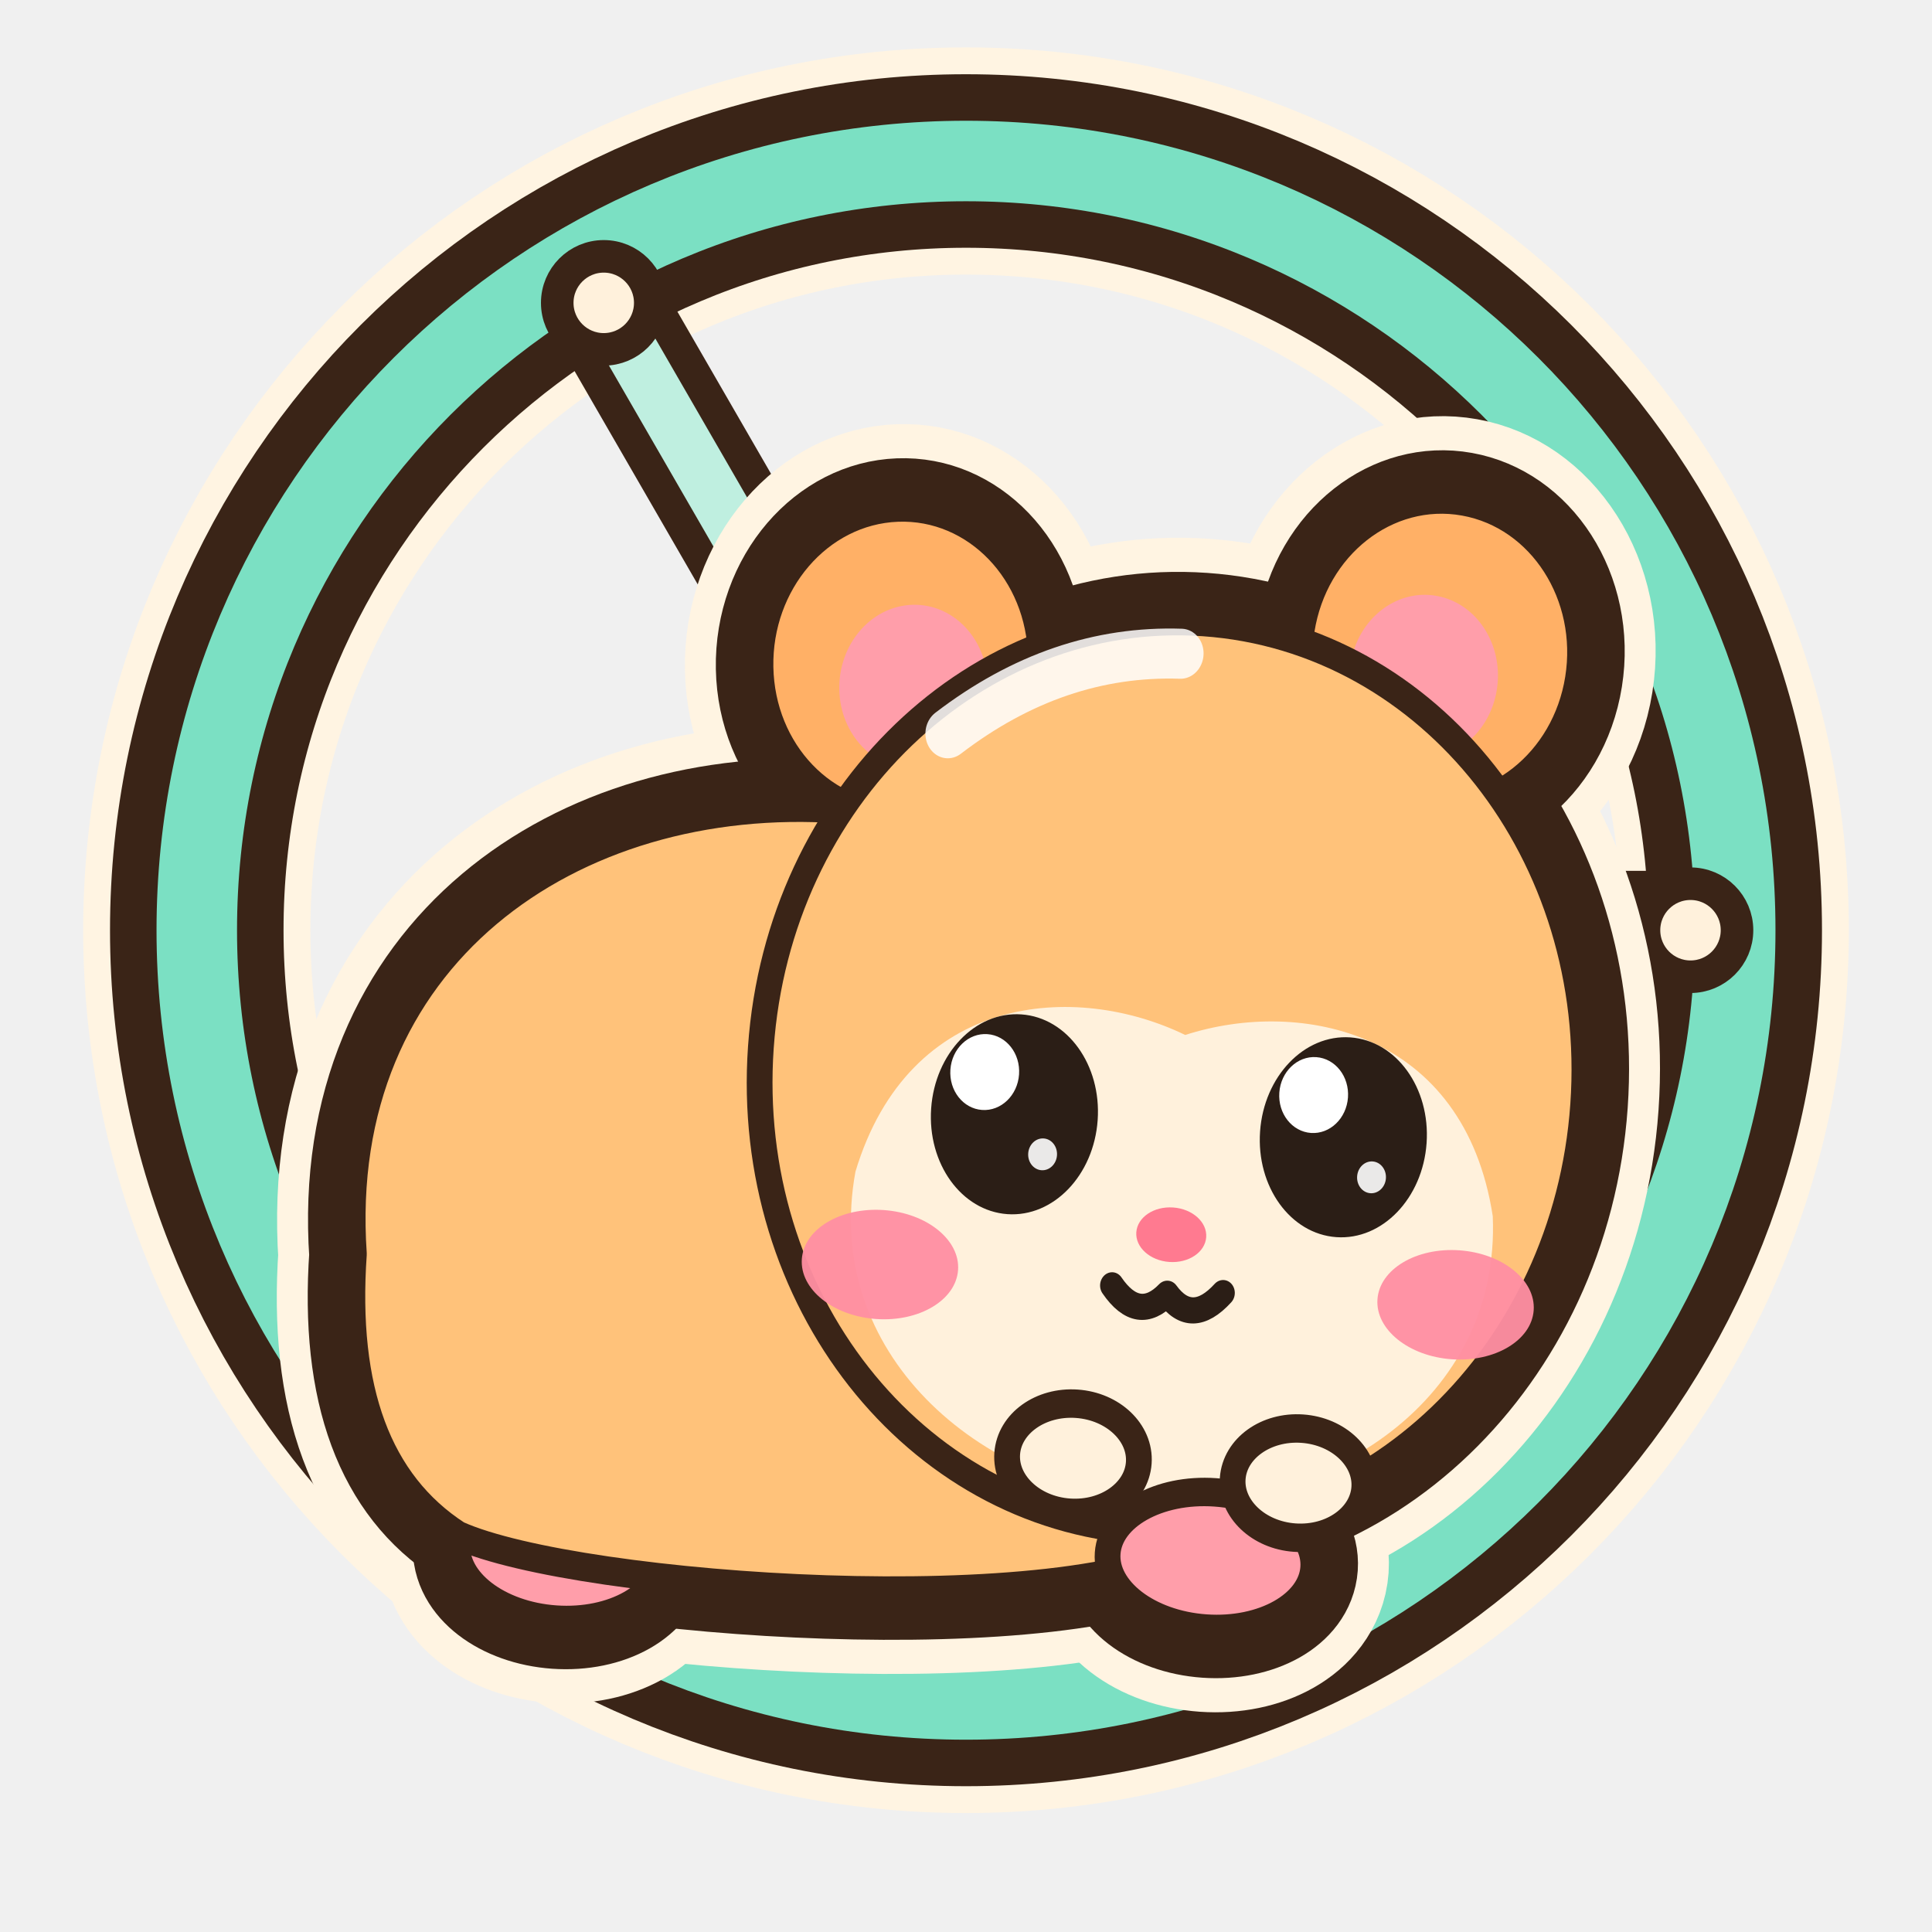
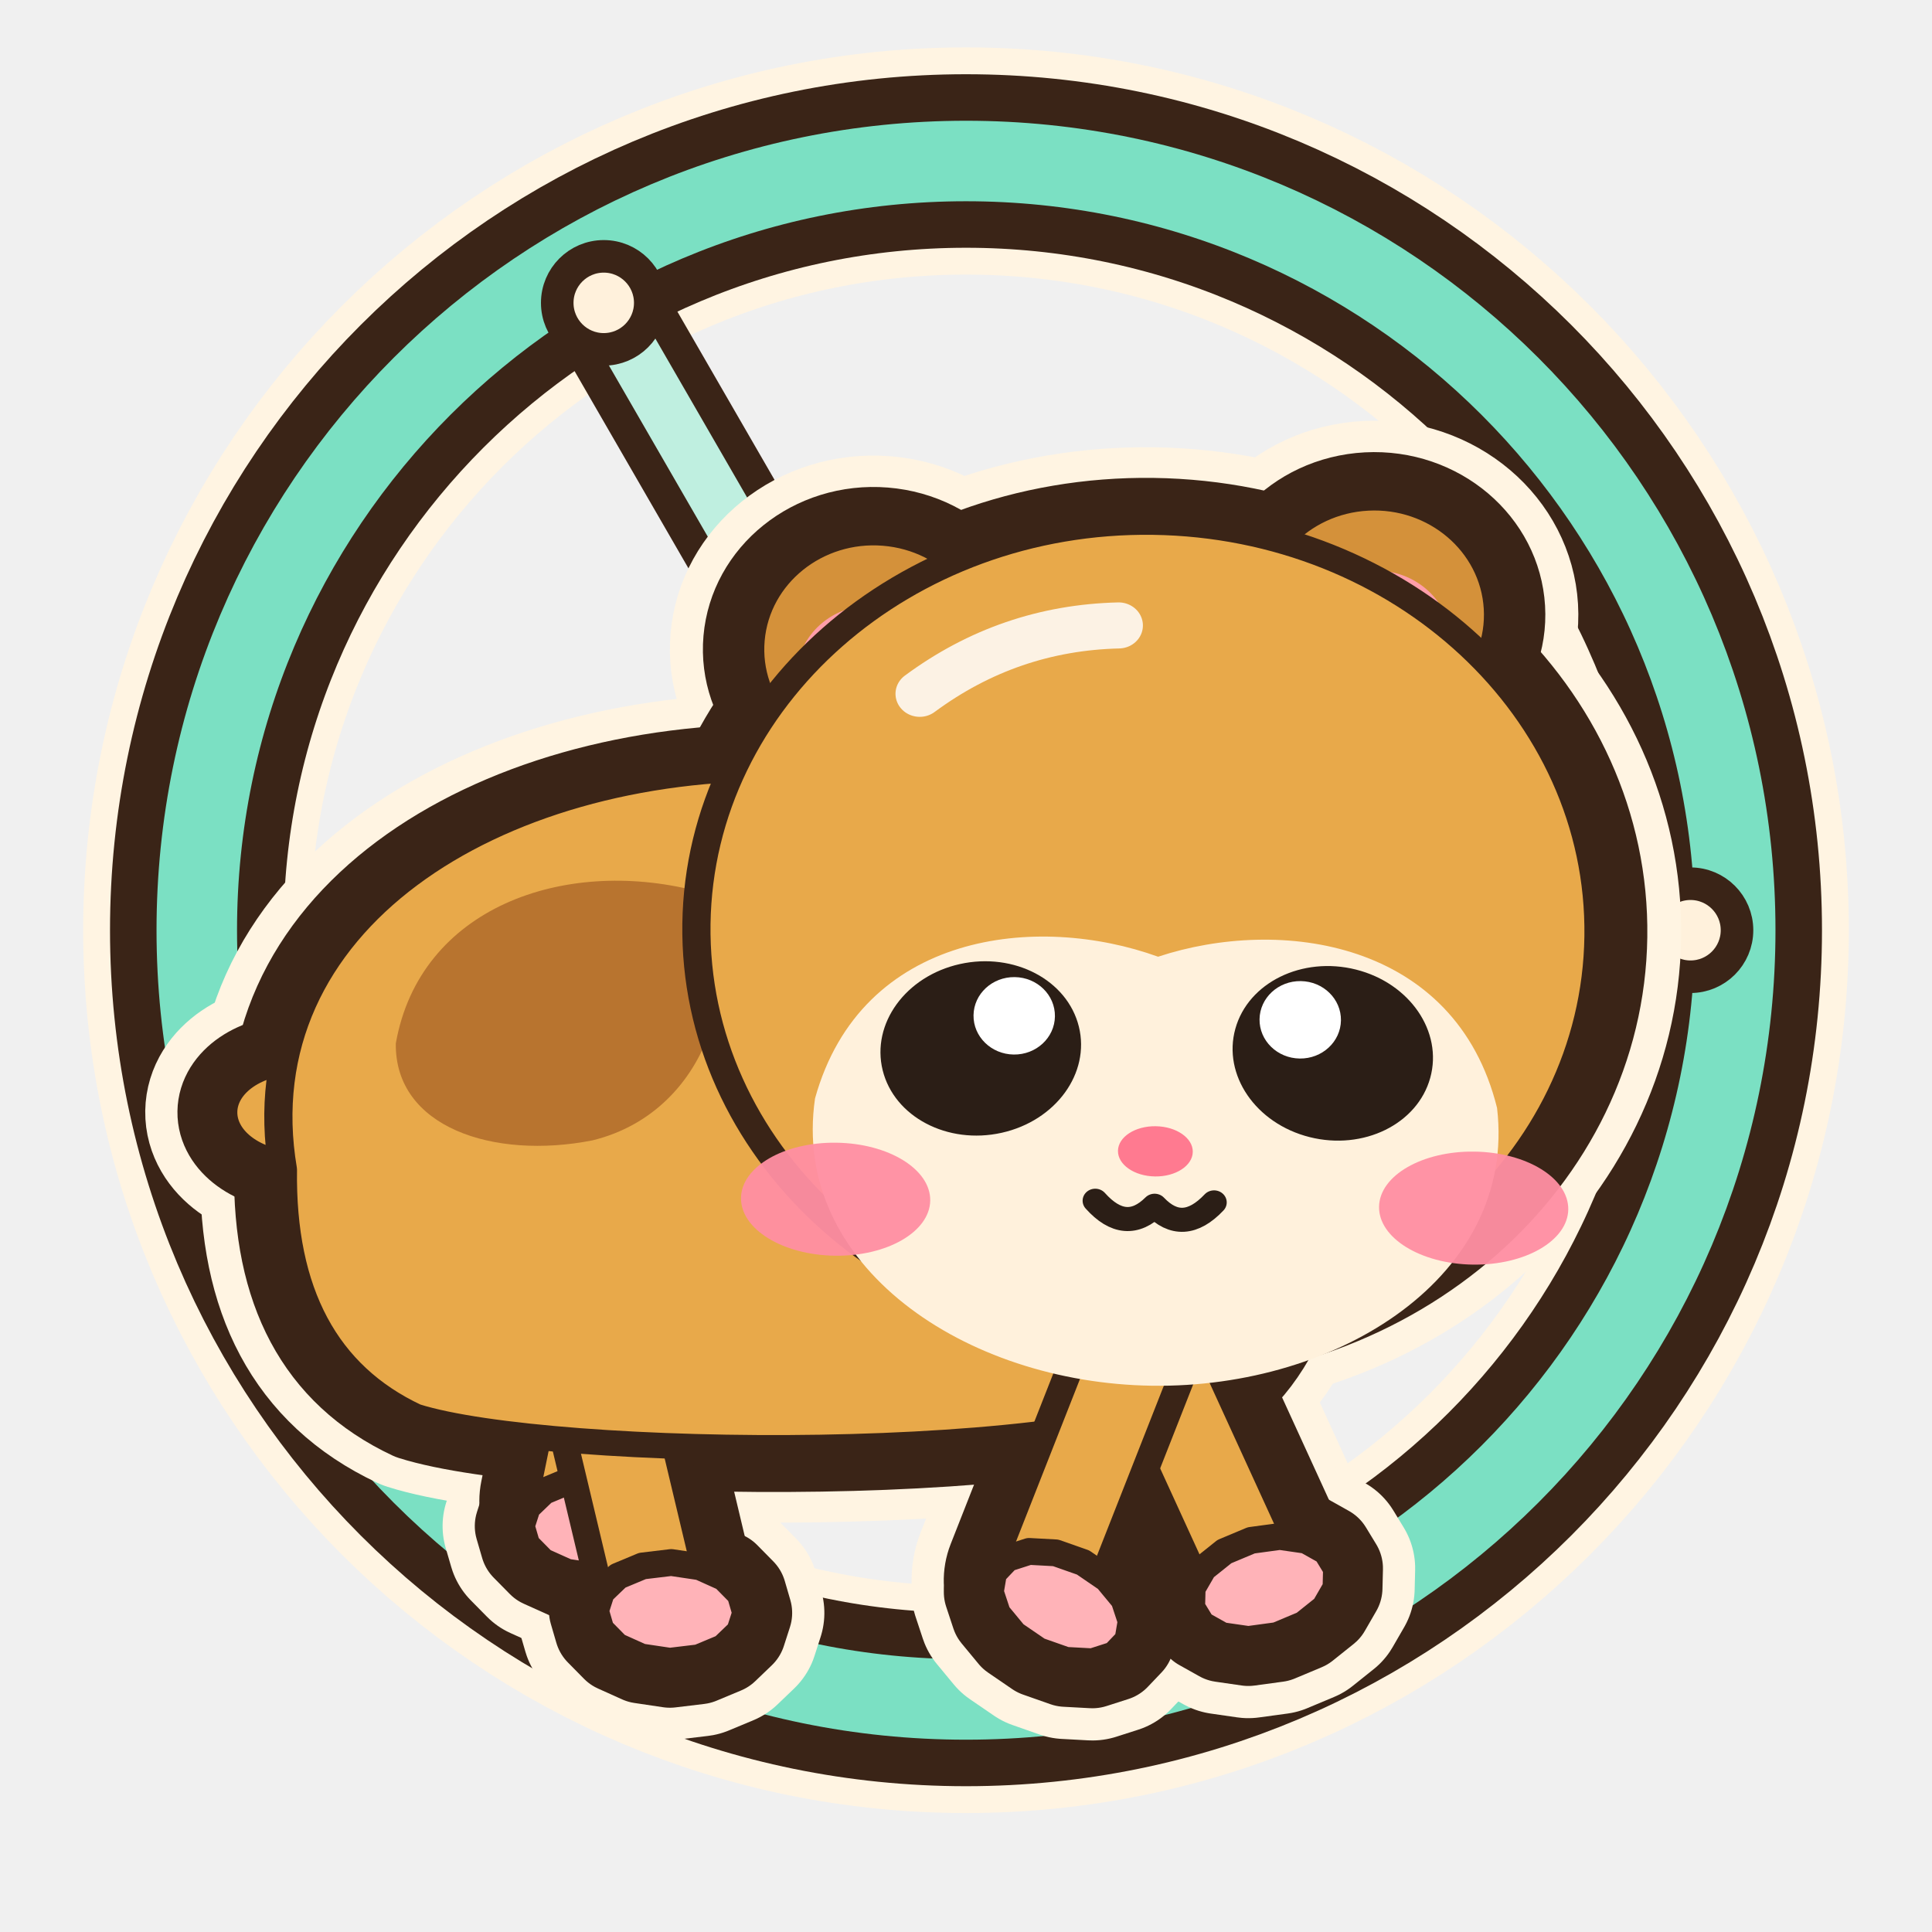
<svg xmlns="http://www.w3.org/2000/svg" viewBox="0 0 108 108" width="108" height="108">
  <g id="wheel">
    <circle cx="54" cy="52" r="43" fill="none" stroke="#FFF4E2" stroke-width="12.7" />
    <circle cx="54" cy="52" r="43" fill="none" stroke="#3A2417" stroke-width="9.7" />
    <line x1="54" y1="52" x2="94.50" y2="52.00" stroke="#3A2417" stroke-width="6.64" stroke-linecap="round" />
    <line x1="54" y1="52" x2="33.75" y2="87.07" stroke="#3A2417" stroke-width="6.64" stroke-linecap="round" />
    <line x1="54" y1="52" x2="33.75" y2="16.93" stroke="#3A2417" stroke-width="6.64" stroke-linecap="round" />
    <circle cx="54" cy="52" r="43" fill="none" stroke="#7BE0C3" stroke-width="4.5" />
    <line x1="54" y1="52" x2="94.50" y2="52.00" stroke="#BFEFE0" stroke-width="3" stroke-linecap="round" />
    <line x1="54" y1="52" x2="33.75" y2="87.07" stroke="#BFEFE0" stroke-width="3" stroke-linecap="round" />
    <line x1="54" y1="52" x2="33.75" y2="16.93" stroke="#BFEFE0" stroke-width="3" stroke-linecap="round" />
    <circle cx="54" cy="52" r="4.6" fill="#FFF1DC" stroke="#3A2417" stroke-width="2.08" />
    <circle cx="94.50" cy="52.00" r="2.6" fill="#FFF1DC" stroke="#3A2417" stroke-width="1.82" />
    <circle cx="33.75" cy="87.07" r="2.6" fill="#FFF1DC" stroke="#3A2417" stroke-width="1.82" />
    <circle cx="33.75" cy="16.93" r="2.6" fill="#FFF1DC" stroke="#3A2417" stroke-width="1.82" />
  </g>
-   <g id="hamster" transform="translate(60 89.50) rotate(4.00) scale(1.152 1.272) translate(-60 -89)">
+   <g id="hamster" transform="translate(60 90.90) rotate(0.80) scale(1.200 1.200) translate(-60 -89)">
    <g id="border">
-       <circle cx="49" cy="47.5" r="6.8" fill="#FFF4E2" stroke="#FFF4E2" stroke-width="7.33" stroke-linejoin="round" transform="translate(0.00 0.84) rotate(-5.60 49 53)" />
-       <circle cx="74" cy="45.5" r="6.8" fill="#FFF4E2" stroke="#FFF4E2" stroke-width="7.33" stroke-linejoin="round" transform="translate(0.00 0.84) rotate(5.60 74 51)" />
-       <ellipse cx="41" cy="88.4" rx="5" ry="3" fill="#FFF4E2" stroke="#FFF4E2" stroke-width="7.33" stroke-linejoin="round" transform="translate(-6.00 0.00)" />
-       <path d="M24 76 C22 63 33 55 46 55 L60 56 C70 60 72 80 66 86 C60 90 36 90 30 88 C26 86 24 82 24 76 Z" fill="#FFF4E2" stroke="#FFF4E2" stroke-width="7.33" stroke-linejoin="round" />
-       <circle cx="63" cy="64" r="20" fill="#FFF4E2" stroke="#FFF4E2" stroke-width="7.33" stroke-linejoin="round" transform="translate(0.00 0.84) translate(0.00 0.84)" />
-       <ellipse cx="60" cy="88.4" rx="5" ry="3" fill="#FFF4E2" stroke="#FFF4E2" stroke-width="7.33" stroke-linejoin="round" transform="translate(6.50 -1.60)" />
+       <ellipse cx="23.5" cy="70" rx="3.4" ry="2.4" fill="#FFF4E2" stroke="#FFF4E2" stroke-width="7.33" stroke-linejoin="round" transform="translate(0.00 -2.20) translate(0.00 -2.20)" />
+       <path d="M35.54 77.33 L34.46 83.03 A2.5 2.5 0 0 0 39.38 83.97 L40.46 78.27 A2.5 2.5 0 0 0 35.54 77.33 Z" fill="#FFF4E2" stroke="#FFF4E2" stroke-width="7.33" stroke-linejoin="round" />
+       <path d="M41.22 84.70 L40.95 85.58 L40.19 86.33 L39.06 86.82 L37.72 87.00 L36.38 86.82 L35.25 86.33 L34.49 85.58 L34.22 84.70 L34.49 83.82 L35.25 83.07 L36.38 82.58 L37.72 82.40 L39.06 82.58 L40.19 83.07 L40.95 83.82 Z" fill="#FFF4E2" stroke="#FFF4E2" stroke-width="7.33" stroke-linejoin="round" />
+       <path d="M35.58 78.41 L38.01 88.01 A2.5 2.5 0 0 0 42.85 86.79 L40.42 77.19 A2.5 2.5 0 0 0 35.58 78.41 Z" fill="#FFF4E2" stroke="#FFF4E2" stroke-width="7.33" stroke-linejoin="round" />
+       <path d="M44.73 88.60 L44.46 89.48 L43.70 90.23 L42.57 90.72 L41.23 90.90 L39.89 90.72 L38.76 90.23 L38.00 89.48 L37.73 88.60 L38.00 87.72 L38.76 86.97 L39.89 86.48 L41.23 86.30 L42.57 86.48 L43.70 86.97 L44.46 87.72 Z" fill="#FFF4E2" stroke="#FFF4E2" stroke-width="7.33" stroke-linejoin="round" />
+       <circle cx="50" cy="45.5" r="5.6" fill="#FFF4E2" stroke="#FFF4E2" stroke-width="7.33" stroke-linejoin="round" transform="translate(0.00 -2.76) translate(63 81.00) rotate(0.00) scale(1.025 0.975) translate(-63 -81) rotate(4.00 50 51)" />
+       <circle cx="73.5" cy="43.5" r="5.6" fill="#FFF4E2" stroke="#FFF4E2" stroke-width="7.33" stroke-linejoin="round" transform="translate(0.00 -2.76) translate(63 81.00) rotate(0.00) scale(1.025 0.975) translate(-63 -81) rotate(-4.00 73.5 49)" />
+       <path d="M24 72 C22 60 33 52 46 52 L60 53 C70 57 72 76 66 82 C60 86 36 86 30 84 C26 82 24 78 24 72 Z" fill="#FFF4E2" stroke="#FFF4E2" stroke-width="7.33" stroke-linejoin="round" transform="translate(0.00 -2.20) translate(46 84.00) rotate(0.00) scale(1.025 0.975) translate(-46 -84) translate(0.00 -2.20) translate(46 84.00) rotate(0.00) scale(1.025 0.975) translate(-46 -84)" />
+       <path d="M60.74 76.31 L65.80 86.97 A2.5 2.5 0 0 0 70.32 84.83 L65.26 74.17 A2.5 2.5 0 0 0 60.74 76.31 Z" fill="#FFF4E2" stroke="#FFF4E2" stroke-width="7.33" stroke-linejoin="round" />
+       <path d="M72.22 86.14 L72.21 87.05 L71.69 87.98 L70.73 88.77 L69.49 89.31 L68.16 89.51 L66.93 89.35 L65.99 88.84 L65.50 88.06 L65.51 87.15 L66.03 86.22 L66.99 85.43 L68.23 84.89 L69.56 84.69 L70.79 84.85 L71.73 85.36 Z" fill="#FFF4E2" stroke="#FFF4E2" stroke-width="7.33" stroke-linejoin="round" />
+       <path d="M60.66 74.36 L56.26 86.02 A2.5 2.5 0 0 0 60.94 87.78 L65.34 76.12 A2.5 2.5 0 0 0 60.66 74.36 Z" fill="#FFF4E2" stroke="#FFF4E2" stroke-width="7.33" stroke-linejoin="round" />
+       <path d="M62.55 89.63 L61.92 90.31 L60.91 90.65 L59.67 90.60 L58.39 90.17 L57.26 89.42 L56.46 88.48 L56.11 87.47 L56.25 86.57 L56.88 85.89 L57.89 85.55 L59.13 85.60 L60.41 86.03 L61.54 86.78 L62.34 87.72 L62.69 88.73 Z" fill="#FFF4E2" stroke="#FFF4E2" stroke-width="7.33" stroke-linejoin="round" />
+       <circle cx="63" cy="61" r="20" fill="#FFF4E2" stroke="#FFF4E2" stroke-width="7.33" stroke-linejoin="round" transform="translate(0.00 -2.76) translate(63 81.00) rotate(0.00) scale(1.025 0.975) translate(-63 -81) translate(0.00 -2.76) translate(63 81.00) rotate(0.00) scale(1.025 0.975) translate(-63 -81)" />
    </g>
    <g id="outline">
-       <circle cx="49" cy="47.5" r="6.8" fill="#3A2417" stroke="#3A2417" stroke-width="4.33" stroke-linejoin="round" transform="translate(0.00 0.84) rotate(-5.60 49 53)" />
-       <circle cx="74" cy="45.5" r="6.8" fill="#3A2417" stroke="#3A2417" stroke-width="4.33" stroke-linejoin="round" transform="translate(0.00 0.84) rotate(5.60 74 51)" />
-       <ellipse cx="41" cy="88.4" rx="5" ry="3" fill="#3A2417" stroke="#3A2417" stroke-width="4.33" stroke-linejoin="round" transform="translate(-6.00 0.00)" />
-       <path d="M24 76 C22 63 33 55 46 55 L60 56 C70 60 72 80 66 86 C60 90 36 90 30 88 C26 86 24 82 24 76 Z" fill="#3A2417" stroke="#3A2417" stroke-width="4.33" stroke-linejoin="round" />
-       <circle cx="63" cy="64" r="20" fill="#3A2417" stroke="#3A2417" stroke-width="4.33" stroke-linejoin="round" transform="translate(0.00 0.84) translate(0.00 0.84)" />
-       <ellipse cx="60" cy="88.4" rx="5" ry="3" fill="#3A2417" stroke="#3A2417" stroke-width="4.33" stroke-linejoin="round" transform="translate(6.50 -1.60)" />
+       <ellipse cx="23.5" cy="70" rx="3.4" ry="2.4" fill="#3A2417" stroke="#3A2417" stroke-width="4.33" stroke-linejoin="round" transform="translate(0.00 -2.20) translate(0.00 -2.20)" />
+       <path d="M35.54 77.33 L34.46 83.03 A2.5 2.5 0 0 0 39.38 83.97 L40.46 78.27 A2.5 2.5 0 0 0 35.54 77.33 Z" fill="#3A2417" stroke="#3A2417" stroke-width="4.33" stroke-linejoin="round" />
+       <path d="M41.22 84.70 L40.95 85.58 L40.19 86.33 L39.06 86.82 L37.72 87.00 L36.38 86.82 L35.25 86.33 L34.49 85.58 L34.22 84.70 L34.49 83.82 L35.25 83.07 L36.38 82.58 L37.72 82.40 L39.06 82.58 L40.19 83.07 L40.95 83.82 Z" fill="#3A2417" stroke="#3A2417" stroke-width="4.33" stroke-linejoin="round" />
+       <path d="M35.58 78.41 L38.01 88.01 A2.5 2.5 0 0 0 42.85 86.79 L40.42 77.19 A2.5 2.5 0 0 0 35.58 78.41 Z" fill="#3A2417" stroke="#3A2417" stroke-width="4.33" stroke-linejoin="round" />
+       <path d="M44.73 88.60 L44.46 89.48 L43.70 90.23 L42.57 90.72 L41.23 90.90 L39.89 90.72 L38.76 90.23 L38.00 89.48 L37.73 88.60 L38.00 87.72 L38.76 86.97 L39.89 86.48 L41.23 86.30 L42.57 86.48 L43.70 86.97 L44.46 87.72 Z" fill="#3A2417" stroke="#3A2417" stroke-width="4.33" stroke-linejoin="round" />
+       <circle cx="50" cy="45.5" r="5.6" fill="#3A2417" stroke="#3A2417" stroke-width="4.33" stroke-linejoin="round" transform="translate(0.00 -2.76) translate(63 81.00) rotate(0.00) scale(1.025 0.975) translate(-63 -81) rotate(4.00 50 51)" />
+       <circle cx="73.5" cy="43.5" r="5.6" fill="#3A2417" stroke="#3A2417" stroke-width="4.33" stroke-linejoin="round" transform="translate(0.00 -2.76) translate(63 81.00) rotate(0.00) scale(1.025 0.975) translate(-63 -81) rotate(-4.00 73.5 49)" />
+       <path d="M24 72 C22 60 33 52 46 52 L60 53 C70 57 72 76 66 82 C60 86 36 86 30 84 C26 82 24 78 24 72 Z" fill="#3A2417" stroke="#3A2417" stroke-width="4.33" stroke-linejoin="round" transform="translate(0.00 -2.20) translate(46 84.00) rotate(0.00) scale(1.025 0.975) translate(-46 -84) translate(0.00 -2.20) translate(46 84.00) rotate(0.00) scale(1.025 0.975) translate(-46 -84)" />
+       <path d="M60.74 76.31 L65.80 86.97 A2.5 2.5 0 0 0 70.32 84.83 L65.26 74.17 A2.5 2.5 0 0 0 60.74 76.31 Z" fill="#3A2417" stroke="#3A2417" stroke-width="4.33" stroke-linejoin="round" />
+       <path d="M72.22 86.14 L72.21 87.05 L71.69 87.98 L70.73 88.77 L69.49 89.31 L68.16 89.51 L66.93 89.35 L65.99 88.84 L65.50 88.06 L65.51 87.15 L66.03 86.22 L66.99 85.43 L68.23 84.89 L69.56 84.69 L70.79 84.85 L71.73 85.36 Z" fill="#3A2417" stroke="#3A2417" stroke-width="4.33" stroke-linejoin="round" />
+       <path d="M60.66 74.36 L56.26 86.02 A2.5 2.5 0 0 0 60.94 87.78 L65.34 76.12 A2.5 2.5 0 0 0 60.66 74.36 Z" fill="#3A2417" stroke="#3A2417" stroke-width="4.33" stroke-linejoin="round" />
+       <path d="M62.55 89.63 L61.92 90.31 L60.91 90.65 L59.67 90.60 L58.39 90.17 L57.26 89.42 L56.46 88.48 L56.11 87.47 L56.25 86.57 L56.88 85.89 L57.89 85.55 L59.13 85.60 L60.41 86.03 L61.54 86.78 L62.34 87.72 L62.69 88.73 Z" fill="#3A2417" stroke="#3A2417" stroke-width="4.33" stroke-linejoin="round" />
+       <circle cx="63" cy="61" r="20" fill="#3A2417" stroke="#3A2417" stroke-width="4.33" stroke-linejoin="round" transform="translate(0.00 -2.76) translate(63 81.00) rotate(0.00) scale(1.025 0.975) translate(-63 -81) translate(0.00 -2.76) translate(63 81.00) rotate(0.00) scale(1.025 0.975) translate(-63 -81)" />
+     </g>
+     <g id="tail">
+       <ellipse cx="23.5" cy="70" rx="3.4" ry="2.4" fill="#E8A94A" stroke="#3A2417" stroke-width="1.25" stroke-linejoin="round" transform="translate(0.00 -2.20) translate(0.00 -2.20)" />
+     </g>
+     <g id="leg_h2">
+       <path d="M35.54 77.33 L34.46 83.03 A2.5 2.5 0 0 0 39.38 83.97 L40.46 78.27 A2.5 2.5 0 0 0 35.54 77.33 Z" fill="#E8A94A" stroke="#3A2417" stroke-width="1.25" stroke-linejoin="round" />
+     </g>
+     <g id="foot_h2">
+       <path d="M41.22 84.70 L40.95 85.58 L40.19 86.33 L39.06 86.82 L37.72 87.00 L36.38 86.82 L35.25 86.33 L34.49 85.58 L34.22 84.70 L34.49 83.82 L35.25 83.07 L36.38 82.58 L37.72 82.40 L39.06 82.58 L40.19 83.07 L40.95 83.82 Z" fill="#FFB3B8" stroke="#3A2417" stroke-width="1.25" stroke-linejoin="round" />
+     </g>
+     <g id="leg_h1">
+       <path d="M35.58 78.41 L38.01 88.01 A2.5 2.5 0 0 0 42.85 86.79 L40.42 77.19 A2.5 2.5 0 0 0 35.58 78.41 Z" fill="#E8A94A" stroke="#3A2417" stroke-width="1.25" stroke-linejoin="round" />
+     </g>
+     <g id="foot_h1">
+       <path d="M44.73 88.60 L44.46 89.48 L43.70 90.23 L42.57 90.72 L41.23 90.90 L39.89 90.72 L38.76 90.23 L38.00 89.48 L37.73 88.60 L38.00 87.72 L38.76 86.97 L39.89 86.48 L41.23 86.30 L42.57 86.48 L43.70 86.97 L44.46 87.72 Z" fill="#FFB3B8" stroke="#3A2417" stroke-width="1.25" stroke-linejoin="round" />
    </g>
    <g id="ear_l">
-       <circle cx="49" cy="47.5" r="6.8" fill="#FFB066" stroke="#3A2417" stroke-width="1.25" stroke-linejoin="round" transform="translate(0.00 0.84) rotate(-5.60 49 53)" />
+       <circle cx="50" cy="45.5" r="5.6" fill="#D4913A" stroke="#3A2417" stroke-width="1.25" stroke-linejoin="round" transform="translate(0.00 -2.76) translate(63 81.00) rotate(0.00) scale(1.025 0.975) translate(-63 -81) rotate(4.00 50 51)" />
    </g>
    <g id="ear_r">
-       <circle cx="74" cy="45.5" r="6.8" fill="#FFB066" stroke="#3A2417" stroke-width="1.25" stroke-linejoin="round" transform="translate(0.00 0.84) rotate(5.60 74 51)" />
+       <circle cx="73.5" cy="43.5" r="5.6" fill="#D4913A" stroke="#3A2417" stroke-width="1.25" stroke-linejoin="round" transform="translate(0.00 -2.76) translate(63 81.00) rotate(0.00) scale(1.025 0.975) translate(-63 -81) rotate(-4.00 73.5 49)" />
    </g>
    <g id="ear_l_in">
-       <circle cx="49.6" cy="48.6" r="3.6" fill="#FF9EAA" transform="translate(0.00 0.84) rotate(-5.60 49 53)" />
+       <path d="M46.6 46.8 A3.4 3.4 0 0 1 53.4 46.8 Z" fill="#FF9EAA" transform="translate(0.00 -2.76) translate(63 81.00) rotate(0.00) scale(1.025 0.975) translate(-63 -81) rotate(4.00 50 51)" />
    </g>
    <g id="ear_r_in">
-       <circle cx="73.4" cy="46.6" r="3.6" fill="#FF9EAA" transform="translate(0.00 0.84) rotate(5.60 74 51)" />
-     </g>
-     <g id="foot_b">
-       <ellipse cx="41" cy="88.4" rx="5" ry="3" fill="#FF9EAA" stroke="#3A2417" stroke-width="1.25" stroke-linejoin="round" transform="translate(-6.00 0.00)" />
+       <path d="M70.1 44.8 A3.4 3.4 0 0 1 76.9 44.8 Z" fill="#FF9EAA" transform="translate(0.00 -2.76) translate(63 81.00) rotate(0.00) scale(1.025 0.975) translate(-63 -81) rotate(-4.00 73.5 49)" />
    </g>
    <g id="body">
-       <path d="M24 76 C22 63 33 55 46 55 L60 56 C70 60 72 80 66 86 C60 90 36 90 30 88 C26 86 24 82 24 76 Z" fill="#FFC27A" stroke="#3A2417" stroke-width="1.25" stroke-linejoin="round" />
+       <path d="M24 72 C22 60 33 52 46 52 L60 53 C70 57 72 76 66 82 C60 86 36 86 30 84 C26 82 24 78 24 72 Z" fill="#E8A94A" stroke="#3A2417" stroke-width="1.25" stroke-linejoin="round" transform="translate(0.00 -2.20) translate(46 84.00) rotate(0.00) scale(1.025 0.975) translate(-46 -84) translate(0.00 -2.20) translate(46 84.00) rotate(0.00) scale(1.025 0.975) translate(-46 -84)" />
+     </g>
+     <g id="spot">
+       <path d="M28.5 64 C29.5 57.5 36 55 42 56.5 C44.5 60 43 67 37.5 68.5 C33 69.5 28.5 68 28.5 64 Z" fill="#B8742F" transform="translate(0.00 -2.20) translate(46 84.00) rotate(0.00) scale(1.025 0.975) translate(-46 -84)" />
+     </g>
+     <g id="leg_f2">
+       <path d="M60.74 76.31 L65.80 86.97 A2.5 2.5 0 0 0 70.32 84.83 L65.26 74.17 A2.5 2.5 0 0 0 60.74 76.31 Z" fill="#E8A94A" stroke="#3A2417" stroke-width="1.25" stroke-linejoin="round" />
+     </g>
+     <g id="foot_f2">
+       <path d="M72.22 86.14 L72.21 87.05 L71.69 87.98 L70.73 88.77 L69.49 89.31 L68.16 89.51 L66.93 89.35 L65.99 88.84 L65.50 88.06 L65.51 87.15 L66.03 86.22 L66.99 85.43 L68.23 84.89 L69.56 84.69 L70.79 84.85 L71.73 85.36 Z" fill="#FFB3B8" stroke="#3A2417" stroke-width="1.25" stroke-linejoin="round" />
+     </g>
+     <g id="leg_f1">
+       <path d="M60.66 74.36 L56.26 86.02 A2.5 2.5 0 0 0 60.94 87.78 L65.34 76.12 A2.5 2.5 0 0 0 60.66 74.36 Z" fill="#E8A94A" stroke="#3A2417" stroke-width="1.25" stroke-linejoin="round" />
+     </g>
+     <g id="foot_f1">
+       <path d="M62.55 89.63 L61.92 90.31 L60.91 90.65 L59.67 90.60 L58.39 90.17 L57.26 89.42 L56.46 88.48 L56.11 87.47 L56.25 86.57 L56.88 85.89 L57.89 85.55 L59.13 85.60 L60.41 86.03 L61.54 86.78 L62.34 87.72 L62.69 88.73 Z" fill="#FFB3B8" stroke="#3A2417" stroke-width="1.25" stroke-linejoin="round" />
    </g>
    <g id="head">
-       <circle cx="63" cy="64" r="20" fill="#FFC27A" stroke="#3A2417" stroke-width="1.25" stroke-linejoin="round" transform="translate(0.00 0.84) translate(0.00 0.84)" />
+       <circle cx="63" cy="61" r="20" fill="#E8A94A" stroke="#3A2417" stroke-width="1.25" stroke-linejoin="round" transform="translate(0.00 -2.76) translate(63 81.00) rotate(0.00) scale(1.025 0.975) translate(-63 -81) translate(0.00 -2.76) translate(63 81.00) rotate(0.00) scale(1.025 0.975) translate(-63 -81)" />
    </g>
    <g id="mask">
-       <path d="M48 70 C50 62 58 61 63.5 63 C69 61 77 62 79 70 C80 78 72 83.5 63.5 83.5 C55 83.5 47 78 48 70 Z" fill="#FFF1DC" transform="translate(0.00 0.84)" />
+       <path d="M48 67 C50 59 58 58 63.5 60 C69 58 77 59 79 67 C80 75 72 80.5 63.5 80.5 C55 80.5 47 75 48 67 Z" fill="#FFF1DC" transform="translate(0.00 -2.76) translate(63 81.00) rotate(0.00) scale(1.025 0.975) translate(-63 -81)" />
    </g>
-     <g id="foot_f">
-       <ellipse cx="60" cy="88.4" rx="5" ry="3" fill="#FF9EAA" stroke="#3A2417" stroke-width="1.25" stroke-linejoin="round" transform="translate(6.50 -1.60)" />
-     </g>
-     <g id="paw_l">
-       <ellipse cx="58" cy="82.5" rx="3.2" ry="2.4" fill="#FFF1DC" stroke="#3A2417" stroke-width="1.25" stroke-linejoin="round" transform="translate(0.00 0.84) translate(1.50 -0.60)" />
-     </g>
-     <g id="paw_r">
-       <ellipse cx="69" cy="82.5" rx="3.2" ry="2.4" fill="#FFF1DC" stroke="#3A2417" stroke-width="1.25" stroke-linejoin="round" transform="translate(0.00 0.84) translate(1.50 -0.20)" />
-     </g>
-     <path d="M51 50.5 Q56 46.5 62 46.3" fill="none" stroke="#fff" stroke-width="2.2" stroke-linecap="round" opacity=".85" transform="translate(0.00 0.84)" />
-     <g id="face" transform="translate(0.00 0.84)">
-       <ellipse cx="49.5" cy="74" rx="3.8" ry="2.4" fill="#FF8FA3" opacity=".95" />
-       <ellipse cx="77.5" cy="74" rx="3.8" ry="2.4" fill="#FF8FA3" opacity=".95" />
-       <ellipse cx="55.5" cy="67" rx="4.05" ry="4.4" fill="#2B1E16" />
-       <circle cx="53.92" cy="65.24" r="1.67" fill="#fff" />
-       <circle cx="57.00" cy="68.67" r="0.70" fill="#fff" opacity=".9" />
-       <ellipse cx="71.5" cy="67" rx="4.05" ry="4.4" fill="#2B1E16" />
-       <circle cx="69.92" cy="65.24" r="1.67" fill="#fff" />
-       <circle cx="73.00" cy="68.67" r="0.70" fill="#fff" opacity=".9" />
-       <ellipse cx="63.5" cy="71.8" rx="1.7" ry="1.2" fill="#FF7A90" />
-       <path d="M60.8 74.2 Q62.2 75.8 63.5 74.4 Q64.8 75.8 66.2 74.2" fill="none" stroke="#2B1E16" stroke-width="1.15" stroke-linecap="round" stroke-linejoin="round" />
+     <path d="M52.5 47.6 Q56.5 44.4 61.5 44.2" fill="none" stroke="#fff" stroke-width="2.2" stroke-linecap="round" opacity=".85" transform="translate(0.00 -2.76) translate(63 81.00) rotate(0.00) scale(1.025 0.975) translate(-63 -81)" />
+     <g id="face" transform="translate(0.00 -2.76) translate(63 81.00) rotate(0.00) scale(1.025 0.975) translate(-63 -81)">
+       <ellipse cx="49.0" cy="71.8" rx="4.3" ry="2.7" fill="#FF8FA3" opacity=".95" />
+       <ellipse cx="78.0" cy="71.8" rx="4.3" ry="2.7" fill="#FF8FA3" opacity=".95" />
+       <ellipse cx="55.5" cy="64.5" rx="4.58" ry="4.14" fill="#2B1E16" transform="rotate(-14 55.5 64.5)" />
+       <circle cx="57.00" cy="62.92" r="1.85" fill="#fff" />
+       <ellipse cx="71.5" cy="64.5" rx="4.58" ry="4.14" fill="#2B1E16" transform="rotate(14 71.5 64.5)" />
+       <circle cx="70.00" cy="62.92" r="1.85" fill="#fff" />
+       <ellipse cx="63.5" cy="69.3" rx="1.7" ry="1.2" fill="#FF7A90" />
+       <path d="M60.8 71.7 Q62.2 73.3 63.5 71.9 Q64.8 73.3 66.2 71.7" fill="none" stroke="#2B1E16" stroke-width="1.15" stroke-linecap="round" stroke-linejoin="round" />
    </g>
  </g>
</svg>
